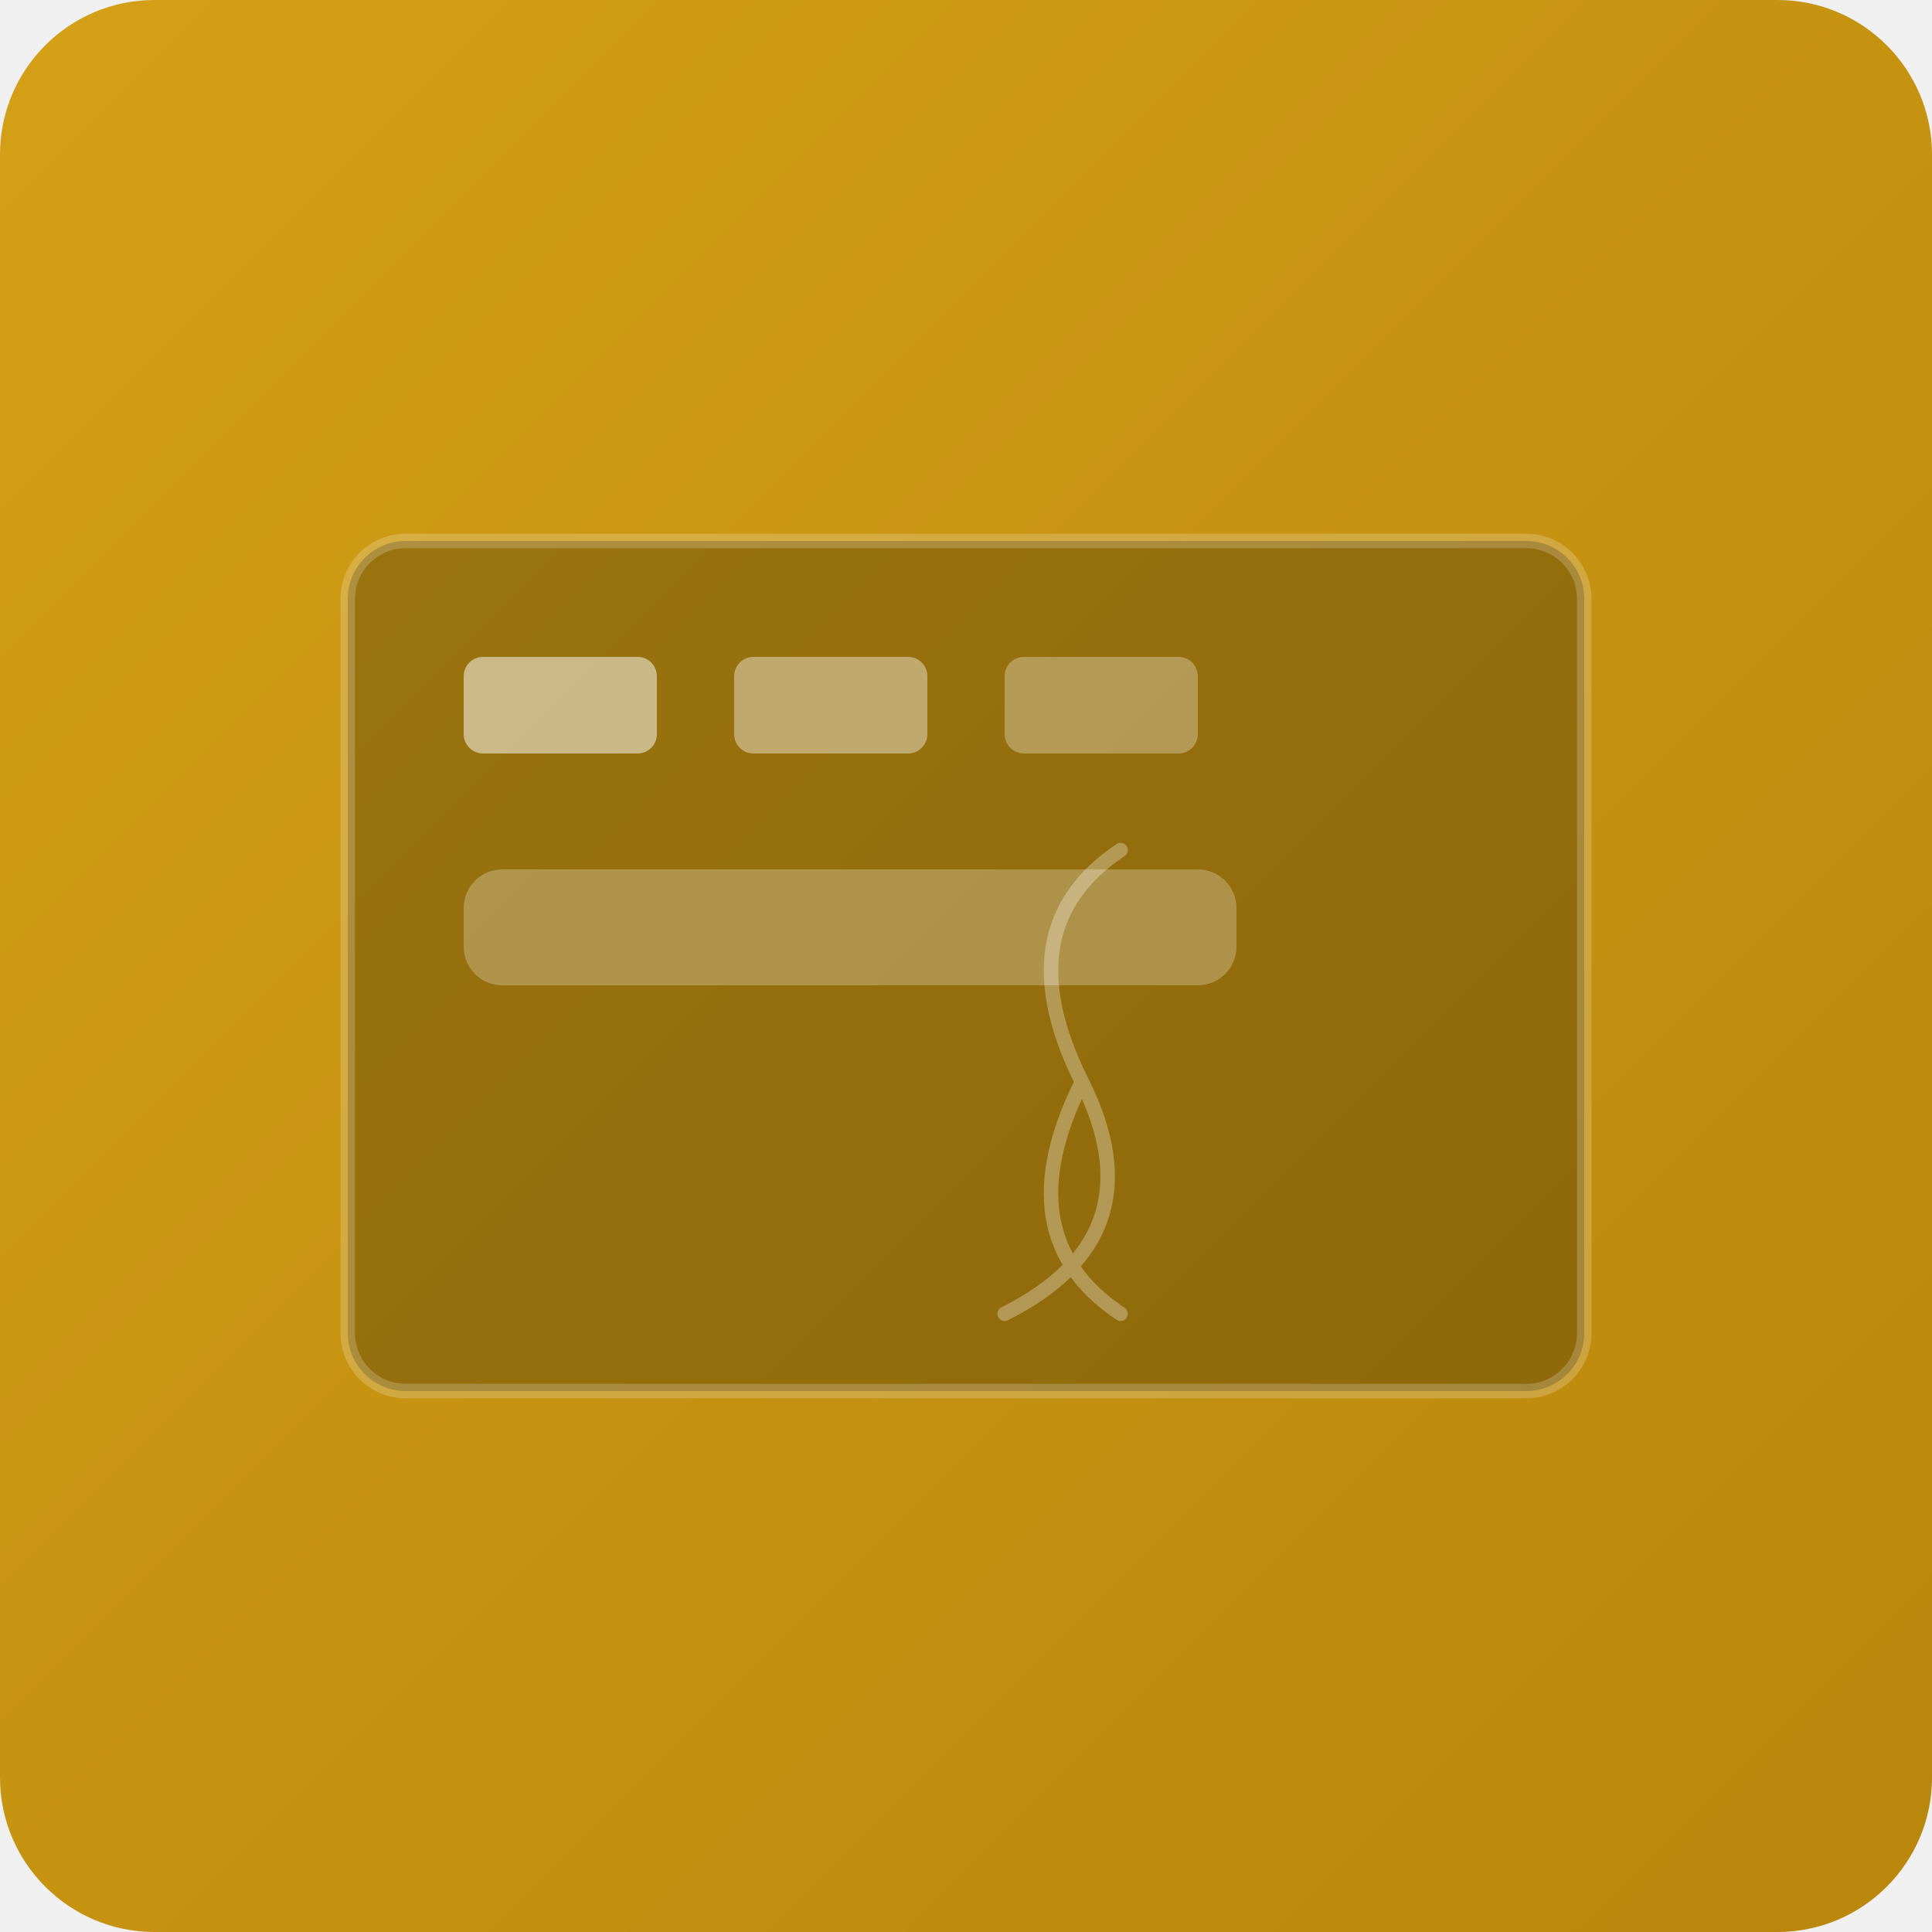
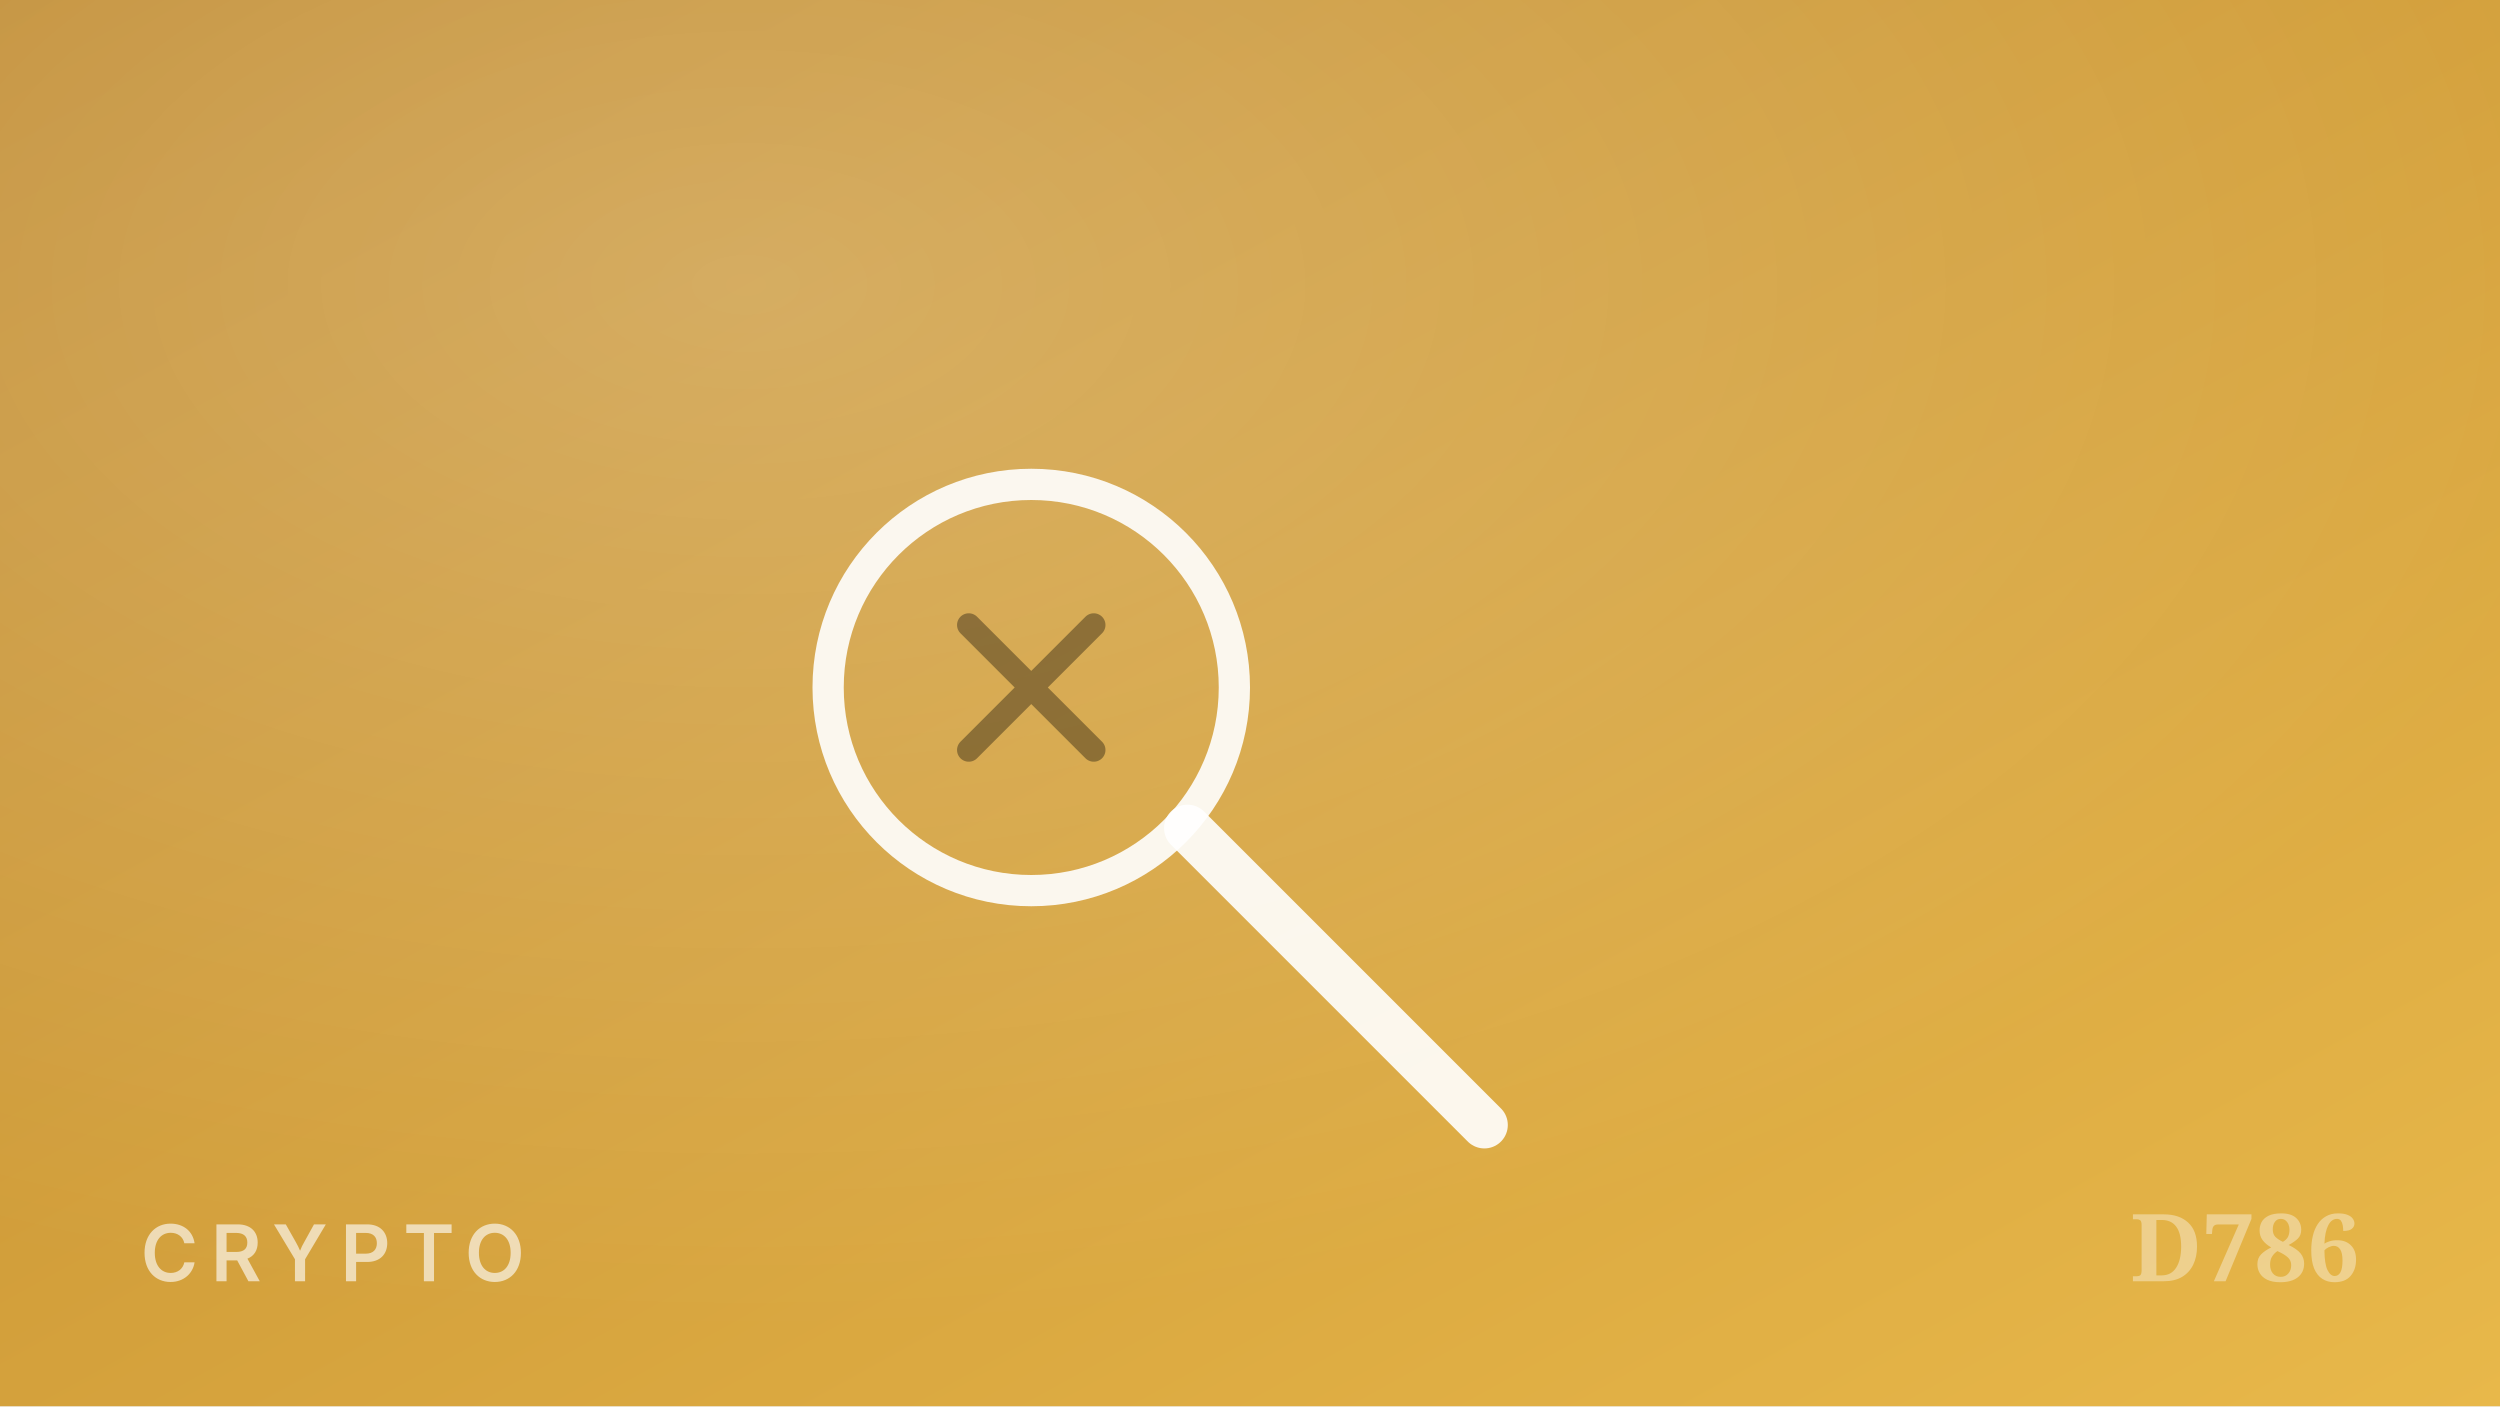
- <svg xmlns="http://www.w3.org/2000/svg" width="200" height="200" viewBox="0 0 200 200">
+ <svg xmlns="http://www.w3.org/2000/svg" width="320" height="180" viewBox="0 0 320 180" role="img" aria-label="Crypto">
  <defs>
-     <linearGradient id="g14" x1="0%" y1="0%" x2="100%" y2="100%">
-       <stop offset="0%" stop-color="#D4A017" />
-       <stop offset="100%" stop-color="#B8860B" />
+     <linearGradient id="bg13" x1="0%" y1="0%" x2="100%" y2="100%">
+       <stop offset="0%" stop-color="#C08A2E" />
+       <stop offset="100%" stop-color="#E8B84A" />
    </linearGradient>
+     <radialGradient id="gl13" cx="30%" cy="20%" r="75%">
+       <stop offset="0%" stop-color="#fff" stop-opacity=".22" />
+       <stop offset="100%" stop-color="#fff" stop-opacity="0" />
+     </radialGradient>
  </defs>
-   <rect width="200" height="200" fill="url(#g14)" rx="16" />
-   <rect x="36" y="56" width="128" height="88" rx="6" fill="rgba(0,0,0,0.25)" stroke="rgba(255,255,255,0.2)" stroke-width="1.5" />
-   <rect x="48" y="68" width="20" height="10" rx="2" fill="rgba(255,255,255,0.5)" />
-   <rect x="76" y="68" width="20" height="10" rx="2" fill="rgba(255,255,255,0.4)" />
-   <rect x="104" y="68" width="20" height="10" rx="2" fill="rgba(255,255,255,0.3)" />
-   <rect x="48" y="90" width="80" height="12" rx="4" fill="rgba(255,255,255,0.25)" />
-   <path d="M112 112 Q120 128 104 136 M112 112 Q104 128 116 136 M112 112 Q104 96 116 88" stroke="rgba(255,255,255,0.3)" stroke-width="1.5" fill="none" stroke-linecap="round" />
+   <rect width="320" height="180" fill="url(#bg13)" />
+   <rect width="320" height="180" fill="url(#gl13)" />
+   <g fill="none" stroke-linecap="round" stroke-linejoin="round">
+     <circle cx="132" cy="88" r="26" fill="none" stroke="#fff" stroke-width="4" opacity=".9" />
+     <path d="M152 106l38 38" stroke="#fff" stroke-width="6" stroke-linecap="round" opacity=".9" />
+     <path d="M124 80l16 16M140 80l-16 16" stroke="rgba(0,0,0,.35)" stroke-width="3" stroke-linecap="round" />
+   </g>
+   <text x="18" y="164" font-family="Inter,system-ui,sans-serif" font-size="10" font-weight="600" letter-spacing="1.6" fill="#fff" opacity=".62">CRYPTO</text>
+   <text x="302" y="164" text-anchor="end" font-family="Georgia,serif" font-size="12" font-weight="600" fill="#fff" opacity=".38">D786</text>
</svg>
